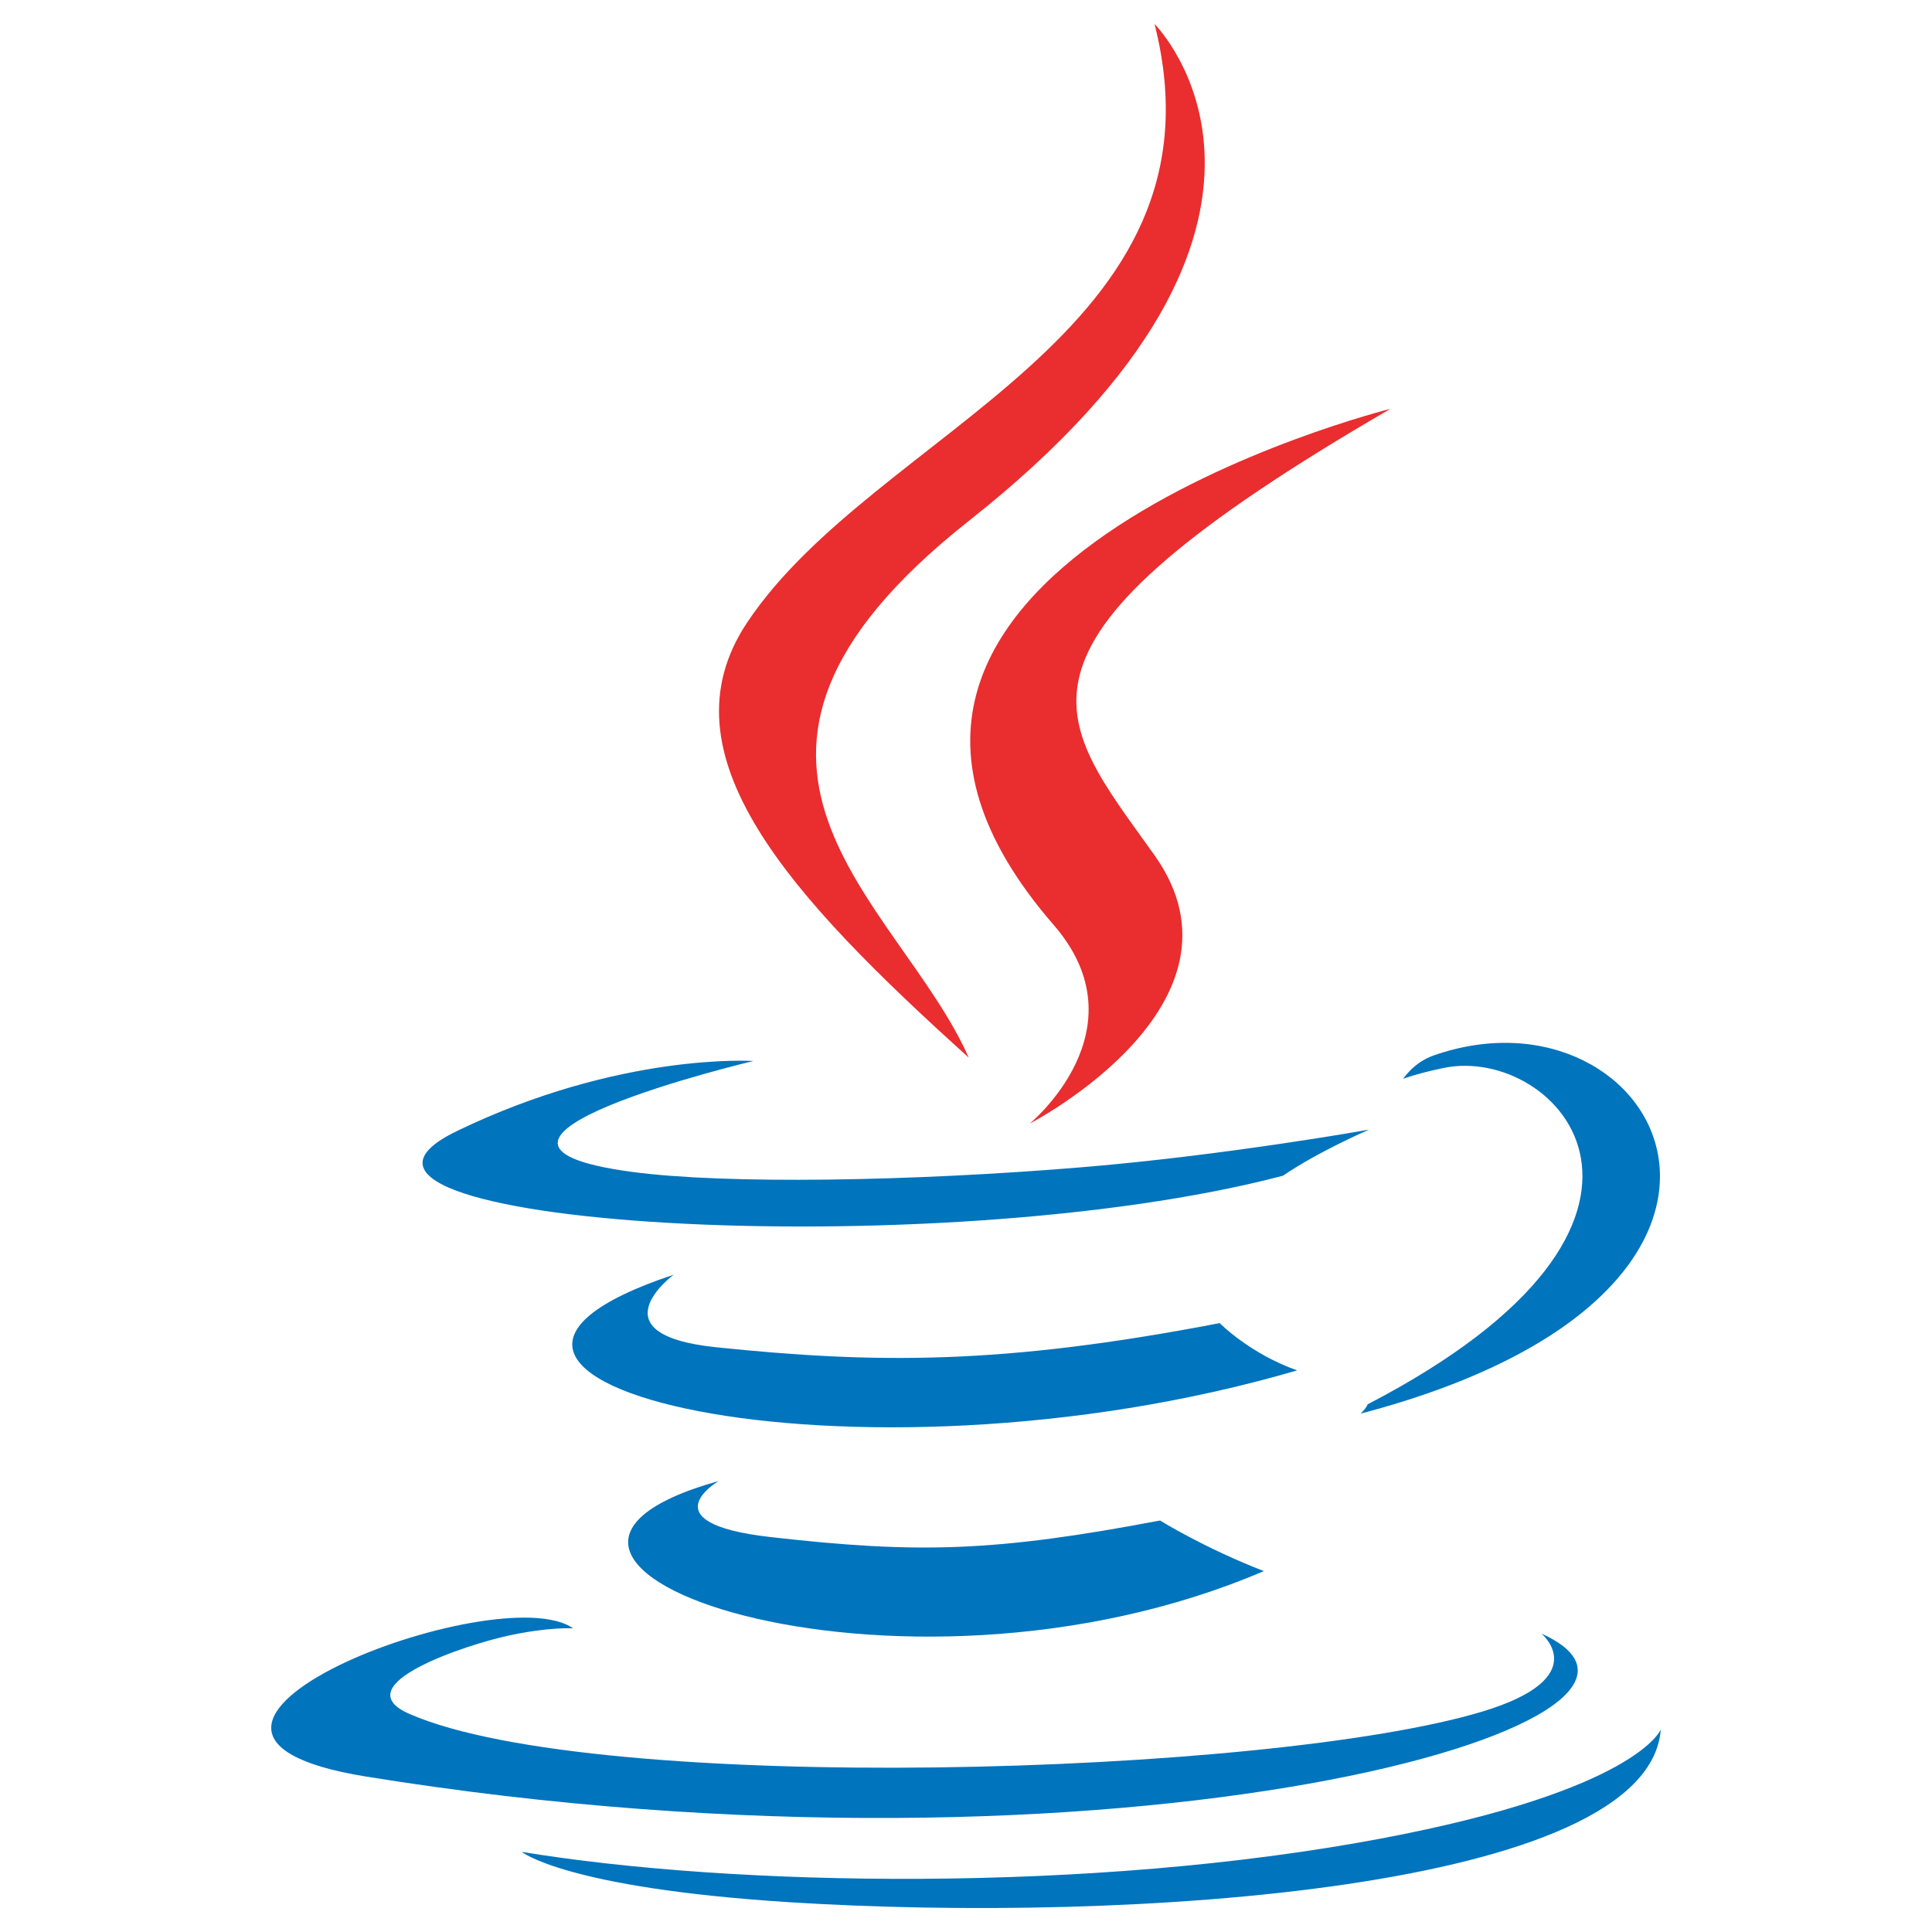
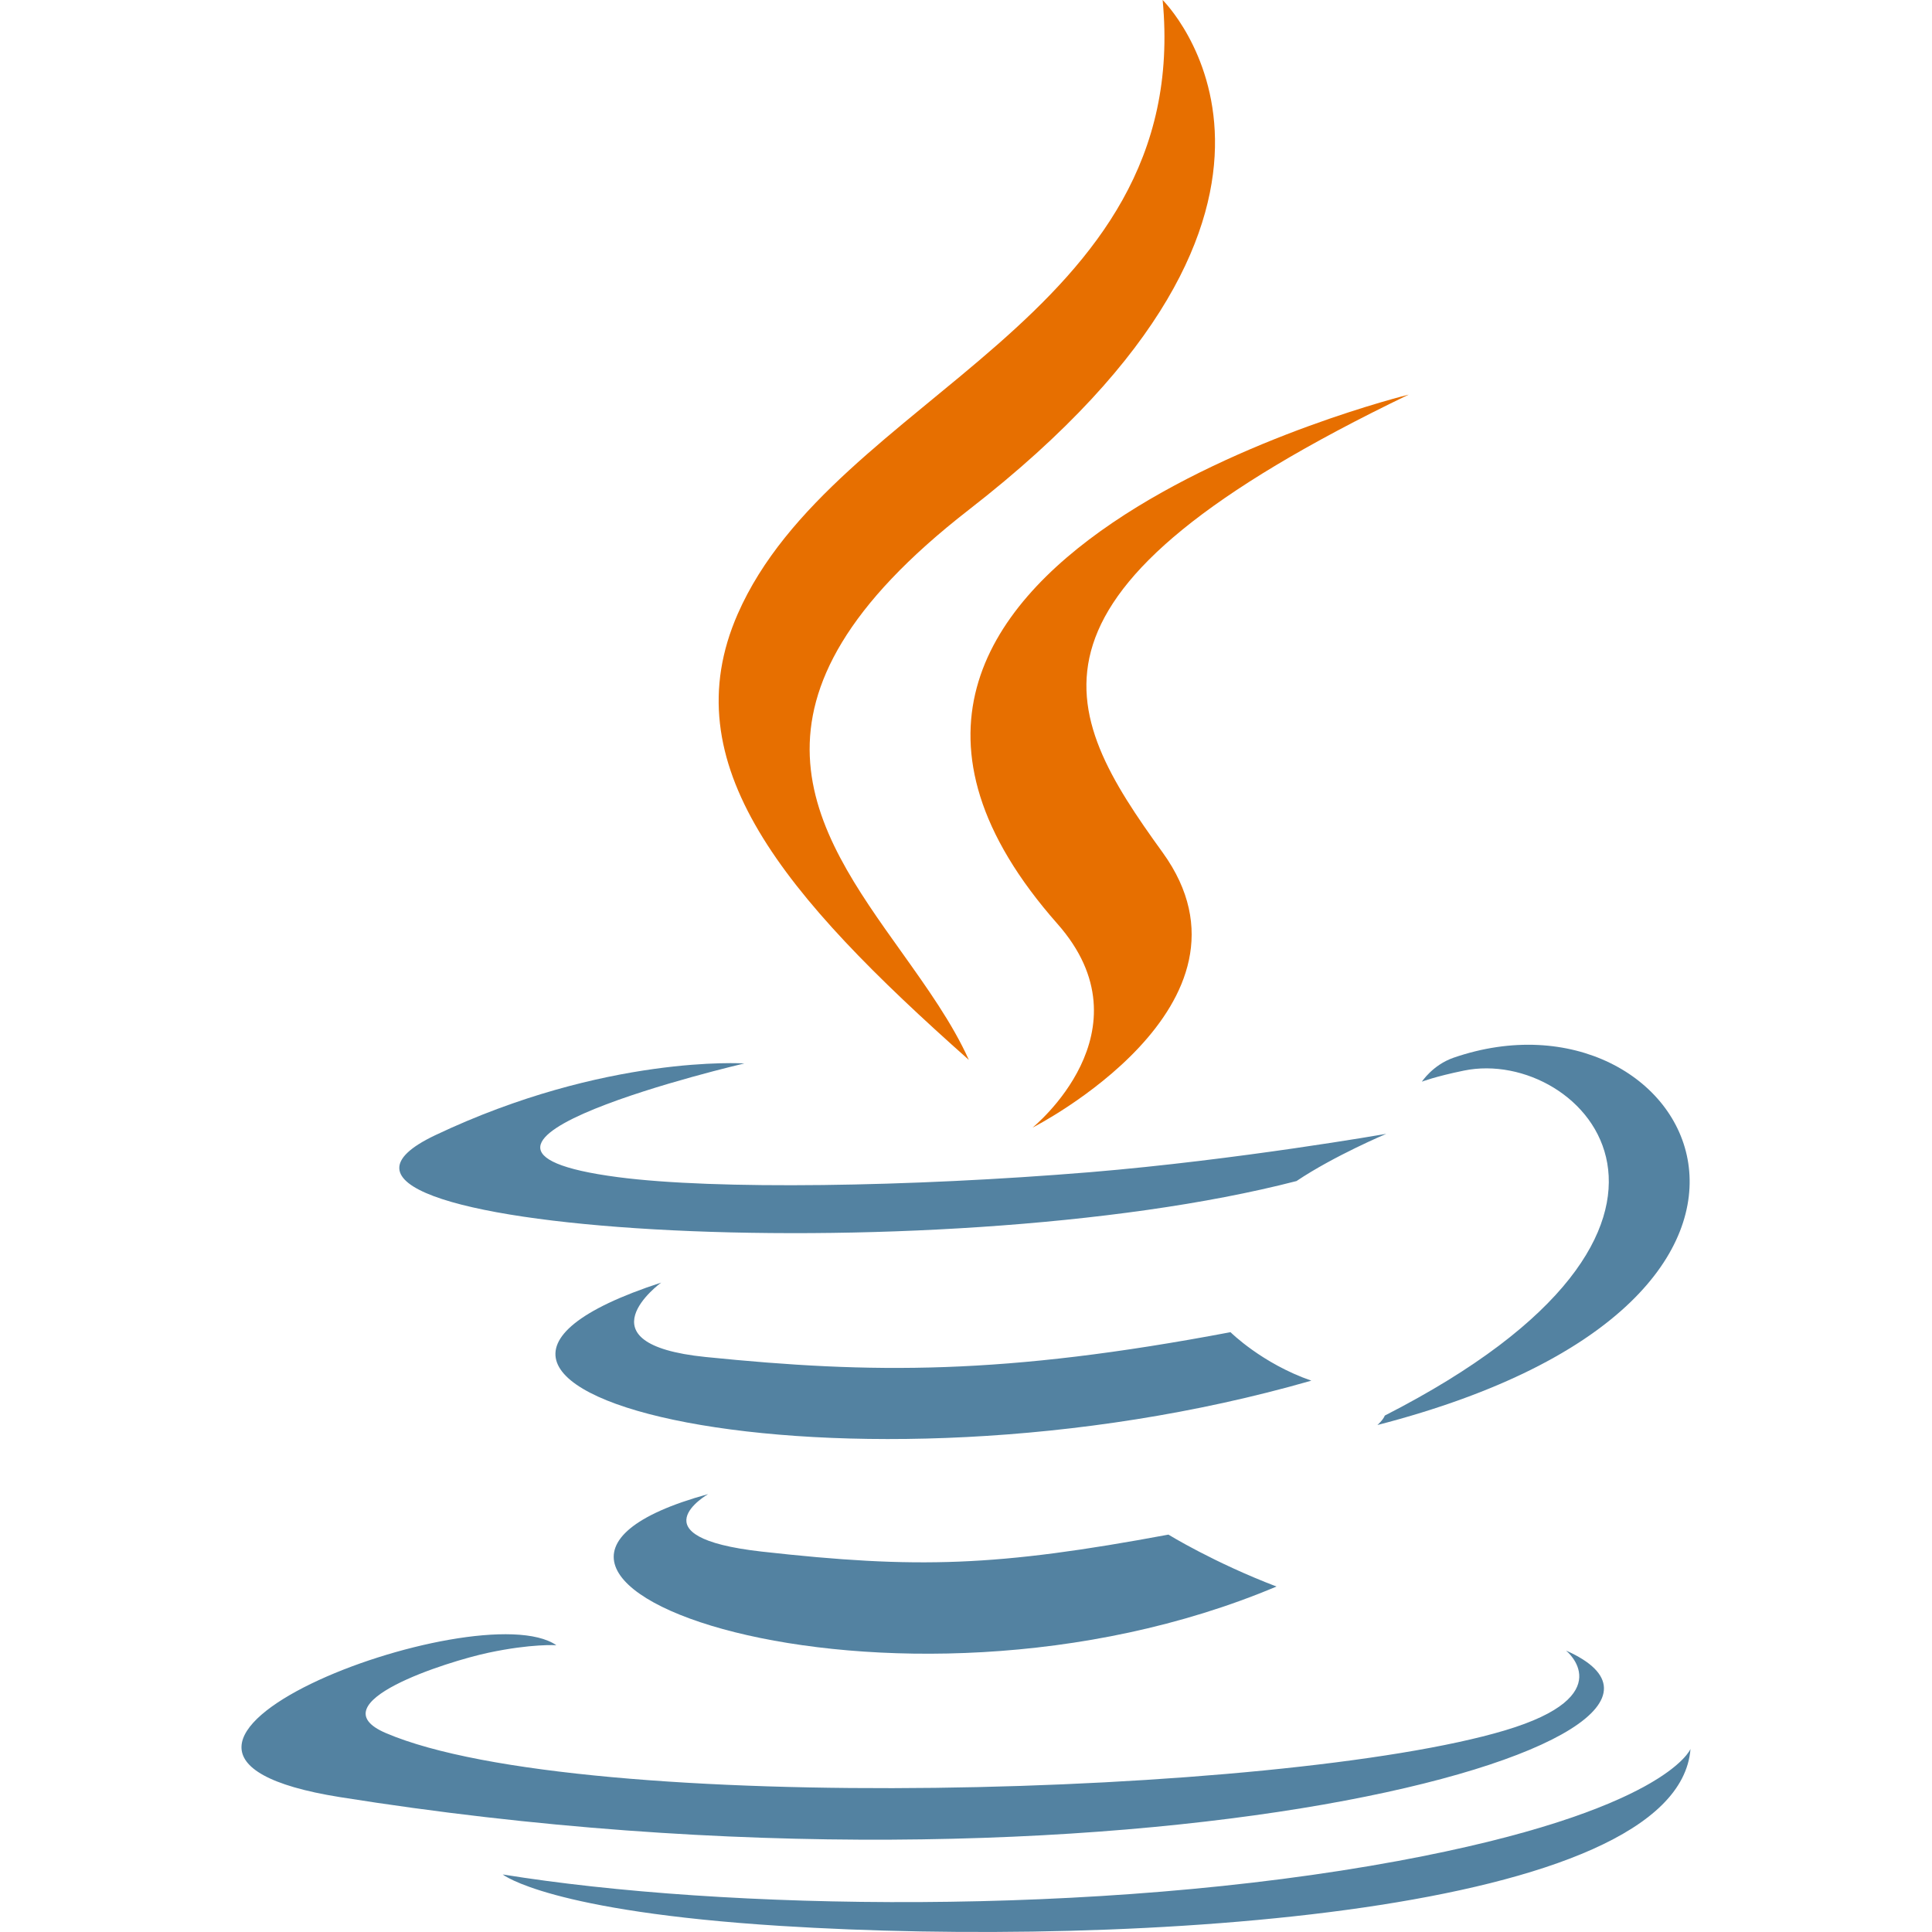
- <svg xmlns="http://www.w3.org/2000/svg" viewBox="0 0 128 128">
-   <path fill="#0074BD" d="M47.617 98.12s-4.767 2.774 3.397 3.71c9.892 1.13 14.947.968 25.845-1.092 0 0 2.871 1.795 6.873 3.351-24.439 10.47-55.308-.607-36.115-5.969zM44.629 84.455s-5.348 3.959 2.823 4.805c10.567 1.091 18.91 1.18 33.354-1.6 0 0 1.993 2.025 5.132 3.131-29.542 8.64-62.446.68-41.309-6.336z" />
-   <path fill="#EA2D2E" d="M69.802 61.271c6.025 6.935-1.58 13.17-1.58 13.17s15.289-7.891 8.269-17.777c-6.559-9.215-11.587-13.792 15.635-29.58 0 .001-42.731 10.67-22.324 34.187z" />
-   <path fill="#0074BD" d="M102.123 108.229s3.529 2.91-3.888 5.159c-14.102 4.272-58.706 5.56-71.094.171-4.451-1.938 3.899-4.625 6.526-5.192 2.739-.593 4.303-.485 4.303-.485-4.953-3.487-32.013 6.85-13.743 9.815 49.821 8.076 90.817-3.637 77.896-9.468zM49.912 70.294s-22.686 5.389-8.033 7.348c6.188.828 18.518.638 30.011-.326 9.39-.789 18.813-2.474 18.813-2.474s-3.308 1.419-5.704 3.053c-23.042 6.061-67.544 3.238-54.731-2.958 10.832-5.239 19.644-4.643 19.644-4.643zM90.609 93.041c23.421-12.167 12.591-23.86 5.032-22.285-1.848.385-2.677.72-2.677.72s.688-1.079 2-1.543c14.953-5.255 26.451 15.503-4.823 23.725 0-.002.359-.327.468-.617z" />
-   <path fill="#EA2D2E" d="M76.491 1.587s12.968 12.976-12.303 32.923c-20.266 16.006-4.621 25.13-.007 35.559-11.831-10.673-20.509-20.07-14.688-28.815 8.548-12.834 32.229-19.059 26.998-39.667z" />
-   <path fill="#0074BD" d="M52.214 126.021c22.476 1.437 57-.8 57.817-11.436 0 0-1.571 4.032-18.577 7.231-19.186 3.612-42.854 3.191-56.887.874 0 .001 2.875 2.381 17.647 3.331z" />
+ <svg xmlns="http://www.w3.org/2000/svg" viewBox="0 0 32 32" fill="none">
+   <g id="SVGRepo_bgCarrier" stroke-width="0">
+ 	</g>
+   <g id="SVGRepo_tracerCarrier" stroke-linecap="round" stroke-linejoin="round">
+ 	</g>
+   <g id="SVGRepo_iconCarrier">
+     <path d="M16.05 8.441C22.638 3.326 19.257 0 19.257 0C19.76 5.287 13.813 6.536 12.219 10.169C11.131 12.649 12.964 14.819 16.047 17.555C15.775 16.949 15.354 16.361 14.929 15.764C13.477 13.731 11.964 11.613 16.05 8.441Z" fill="#E76F00">
+ 		</path>
+     <path d="M17.102 18.677C17.102 18.677 19.084 17.078 17.514 15.301C12.193 9.272 23.333 6.536 23.333 6.536C16.532 9.812 17.547 11.757 19.257 14.12C21.087 16.654 17.102 18.677 17.102 18.677Z" fill="#E76F00">
+ 		</path>
+     <path d="M22.937 23.446C29.042 20.326 26.22 17.328 24.249 17.732C23.766 17.831 23.551 17.916 23.551 17.916C23.551 17.916 23.73 17.64 24.073 17.52C27.971 16.173 30.968 21.495 22.814 23.603C22.814 23.603 22.909 23.52 22.937 23.446Z" fill="#5382A1">
+ 		</path>
+     <path d="M10.233 19.497C6.413 18.995 12.328 17.614 12.328 17.614C12.328 17.614 10.031 17.462 7.206 18.804C3.866 20.393 15.468 21.116 21.474 19.562C22.098 19.143 22.961 18.78 22.961 18.78C22.961 18.78 20.504 19.211 18.056 19.415C15.061 19.661 11.846 19.709 10.233 19.497Z" fill="#5382A1">
+ 		</path>
+     <path d="M11.686 22.476C9.556 22.259 10.951 21.244 10.951 21.244C5.439 23.043 14.018 25.083 21.72 22.868C20.901 22.584 20.381 22.065 20.381 22.065C16.616 22.778 14.441 22.755 11.686 22.476Z" fill="#5382A1">
+ 		</path>
+     <path d="M12.614 25.699C10.486 25.459 11.729 24.747 11.729 24.747C6.726 26.122 14.773 28.962 21.143 26.278C20.1 25.879 19.353 25.418 19.353 25.418C16.511 25.947 15.193 25.988 12.614 25.699Z" fill="#5382A1">
+ 		</path>
+     <path d="M25.939 27.339C25.939 27.339 26.859 28.084 24.925 28.661C21.248 29.757 9.621 30.087 6.391 28.705C5.23 28.208 7.407 27.519 8.092 27.374C8.806 27.222 9.215 27.25 9.215 27.25C7.923 26.356 0.868 29.007 5.631 29.766C18.619 31.837 29.308 28.833 25.939 27.339Z" fill="#5382A1">
+ 		</path>
+     <path d="M28 28.968C27.787 31.695 18.788 32.268 12.927 31.899C9.104 31.658 8.338 31.056 8.327 31.047C11.986 31.64 18.155 31.748 23.157 30.823C27.59 30.002 28 28.968 28 28.968Z" fill="#5382A1">
+ 		</path>
+   </g>
</svg>
